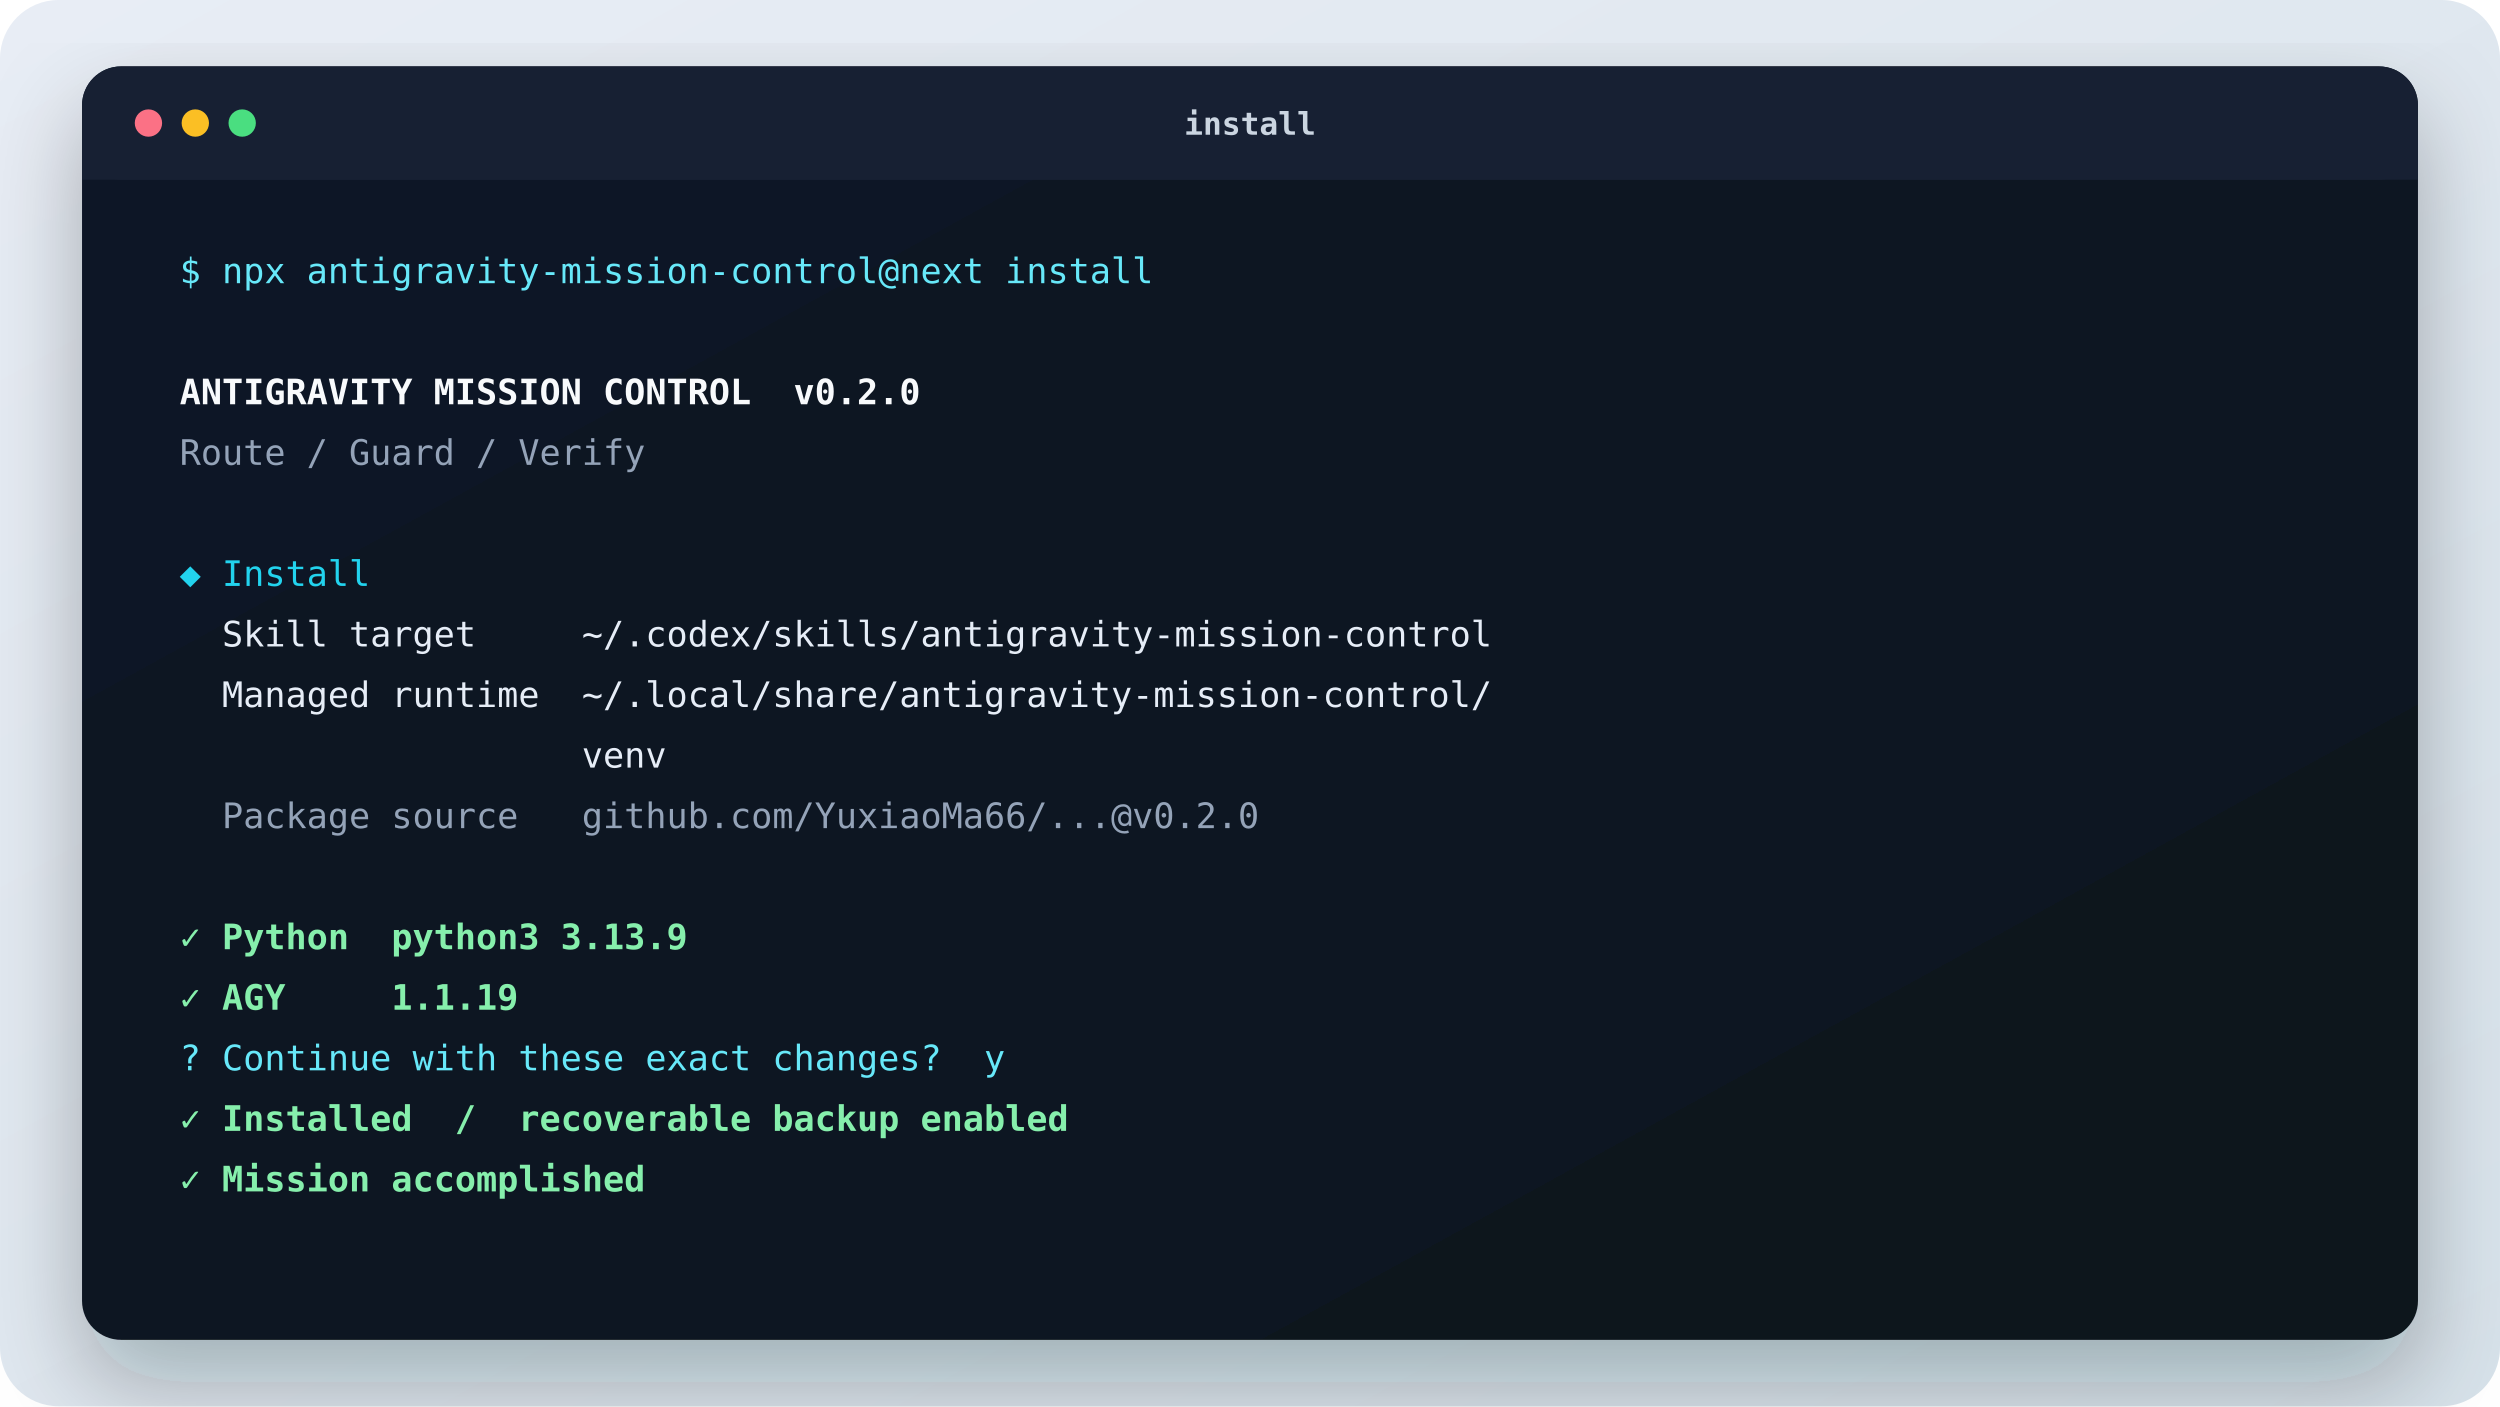
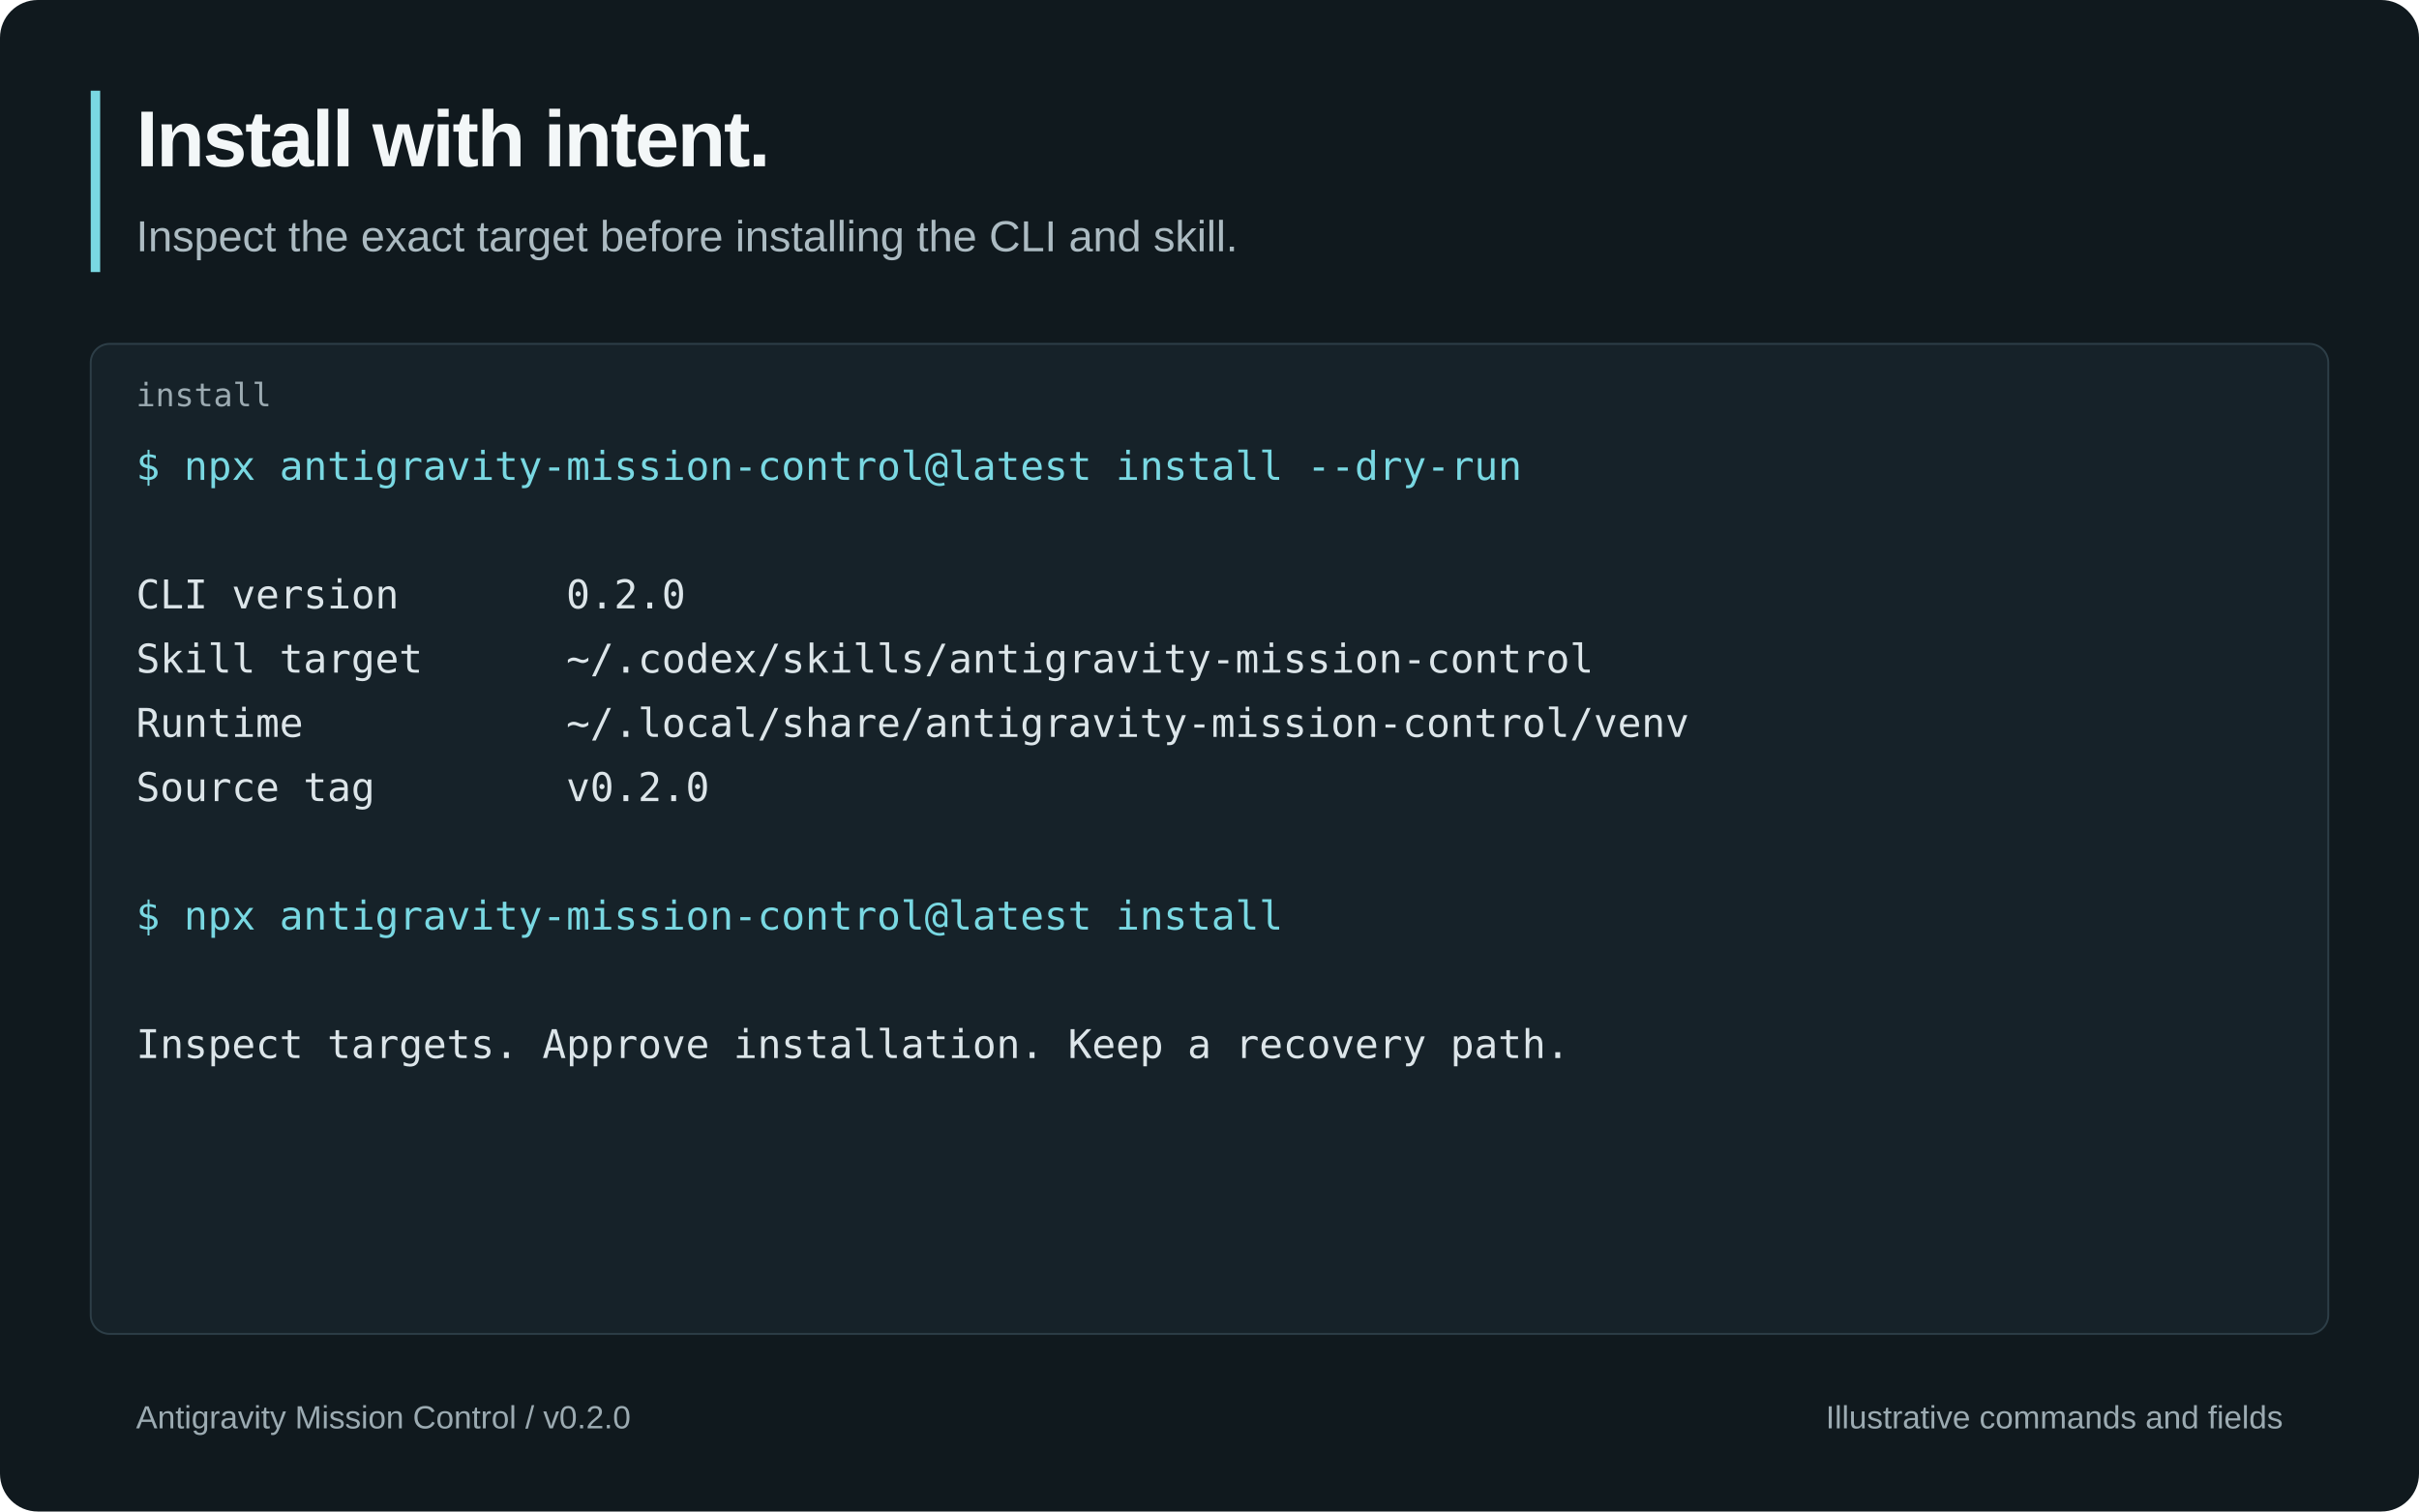
- <svg xmlns="http://www.w3.org/2000/svg" width="1280" height="720" viewBox="0 0 1280 720" role="img" aria-labelledby="title desc">
-   <defs>
-     <linearGradient id="page" x1="0" y1="0" x2="1" y2="1">
-       <stop stop-color="#e8edf5" />
-       <stop offset="1" stop-color="#d7e2ea" />
-     </linearGradient>
-     <linearGradient id="terminal" x1="0" y1="0" x2="1" y2="1">
-       <stop stop-color="#111827" />
-       <stop offset="1" stop-color="#08151d" />
-     </linearGradient>
-     <filter id="shadow" x="-20%" y="-20%" width="140%" height="160%">
-       <feDropShadow dx="0" dy="22" stdDeviation="24" flood-color="#0f172a" flood-opacity=".28" />
-     </filter>
-   </defs>
-   <rect width="1280" height="720" rx="30" fill="url(#page)" />
-   <rect x="42" y="34" width="1196" height="652" rx="20" fill="url(#terminal)" filter="url(#shadow)" />
-   <rect x="42" y="34" width="1196" height="58" rx="20" fill="#172033" />
-   <path d="M42 72h1196v20H42z" fill="#172033" />
-   <circle cx="76" cy="63" r="7" fill="#fb7185" />
-   <circle cx="100" cy="63" r="7" fill="#fbbf24" />
-   <circle cx="124" cy="63" r="7" fill="#4ade80" />
-   <text x="640" y="69" text-anchor="middle" fill="#cbd5e1" font-family="ui-monospace, SFMono-Regular, Menlo, monospace" font-size="16" font-weight="700">install</text>
-   <g xml:space="preserve" font-family="ui-monospace, SFMono-Regular, Menlo, monospace" font-size="18">
-     <text x="92" y="145" fill="#67e8f9" font-weight="500">$ npx antigravity-mission-control@next install</text>
-     <text x="92" y="176" fill="#e6edf7" font-weight="500" />
-     <text x="92" y="207" fill="#f8fafc" font-weight="700">ANTIGRAVITY MISSION CONTROL  v0.2.0</text>
-     <text x="92" y="238" fill="#94a3b8" font-weight="500">Route / Guard / Verify</text>
-     <text x="92" y="269" fill="#e6edf7" font-weight="500" />
-     <text x="92" y="300" fill="#22d3ee" font-weight="500">◆ Install</text>
-     <text x="92" y="331" fill="#e6edf7" font-weight="500">  Skill target     ~/.codex/skills/antigravity-mission-control</text>
-     <text x="92" y="362" fill="#e6edf7" font-weight="500">  Managed runtime  ~/.local/share/antigravity-mission-control/</text>
-     <text x="92" y="393" fill="#e6edf7" font-weight="500">                   venv</text>
-     <text x="92" y="424" fill="#94a3b8" font-weight="500">  Package source   github.com/YuxiaoMa66/...@v0.2.0</text>
-     <text x="92" y="455" fill="#e6edf7" font-weight="500" />
-     <text x="92" y="486" fill="#86efac" font-weight="700">✓ Python  python3 3.13.9</text>
-     <text x="92" y="517" fill="#86efac" font-weight="700">✓ AGY     1.1.19</text>
-     <text x="92" y="548" fill="#67e8f9" font-weight="500">? Continue with these exact changes?  y</text>
-     <text x="92" y="579" fill="#86efac" font-weight="700">✓ Installed  /  recoverable backup enabled</text>
-     <text x="92" y="610" fill="#86efac" font-weight="700">✓ Mission accomplished</text>
+ <svg xmlns="http://www.w3.org/2000/svg" width="1280" height="800" viewBox="0 0 1280 800" role="img" aria-labelledby="title desc">
+   <rect width="1280" height="800" rx="20" fill="#10191e" />
+   <rect x="48" y="48" width="5" height="96" fill="#79d8e2" />
+   <text x="72" y="88" font-family="Arial, Helvetica, sans-serif" font-size="42" font-weight="700" letter-spacing="-1" fill="#f3f7f8">Install with intent.</text>
+   <text x="72" y="133" font-family="Arial, Helvetica, sans-serif" font-size="23" fill="#acbbc2">Inspect the exact target before installing the CLI and skill.</text>
+   <rect x="48" y="182" width="1184" height="524" rx="10" fill="#162229" stroke="#2d3e47" />
+   <text x="72" y="215" font-family="Menlo, monospace" font-size="17" fill="#9cabb2">install</text>
+   <g xml:space="preserve" font-family="Menlo, Consolas, monospace" font-size="21">
+     <text x="72" y="254" fill="#79d8e2">$ npx antigravity-mission-control@latest install --dry-run</text>
+     <text x="72" y="288" fill="#dce5e9" />
+     <text x="72" y="322" fill="#dce5e9">CLI version       0.2.0</text>
+     <text x="72" y="356" fill="#dce5e9">Skill target      ~/.codex/skills/antigravity-mission-control</text>
+     <text x="72" y="390" fill="#dce5e9">Runtime           ~/.local/share/antigravity-mission-control/venv</text>
+     <text x="72" y="424" fill="#dce5e9">Source tag        v0.2.0</text>
+     <text x="72" y="458" fill="#dce5e9" />
+     <text x="72" y="492" fill="#79d8e2">$ npx antigravity-mission-control@latest install</text>
+     <text x="72" y="526" fill="#dce5e9" />
+     <text x="72" y="560" fill="#dce5e9">Inspect targets. Approve installation. Keep a recovery path.</text>
  </g>
+   <text x="72" y="756" font-family="Arial, Helvetica, sans-serif" font-size="17" fill="#9cabb2">Antigravity Mission Control  /  v0.2.0</text>
+   <text x="1208" y="756" text-anchor="end" font-family="Arial, Helvetica, sans-serif" font-size="17" fill="#9cabb2">Illustrative commands and fields</text>
</svg>
